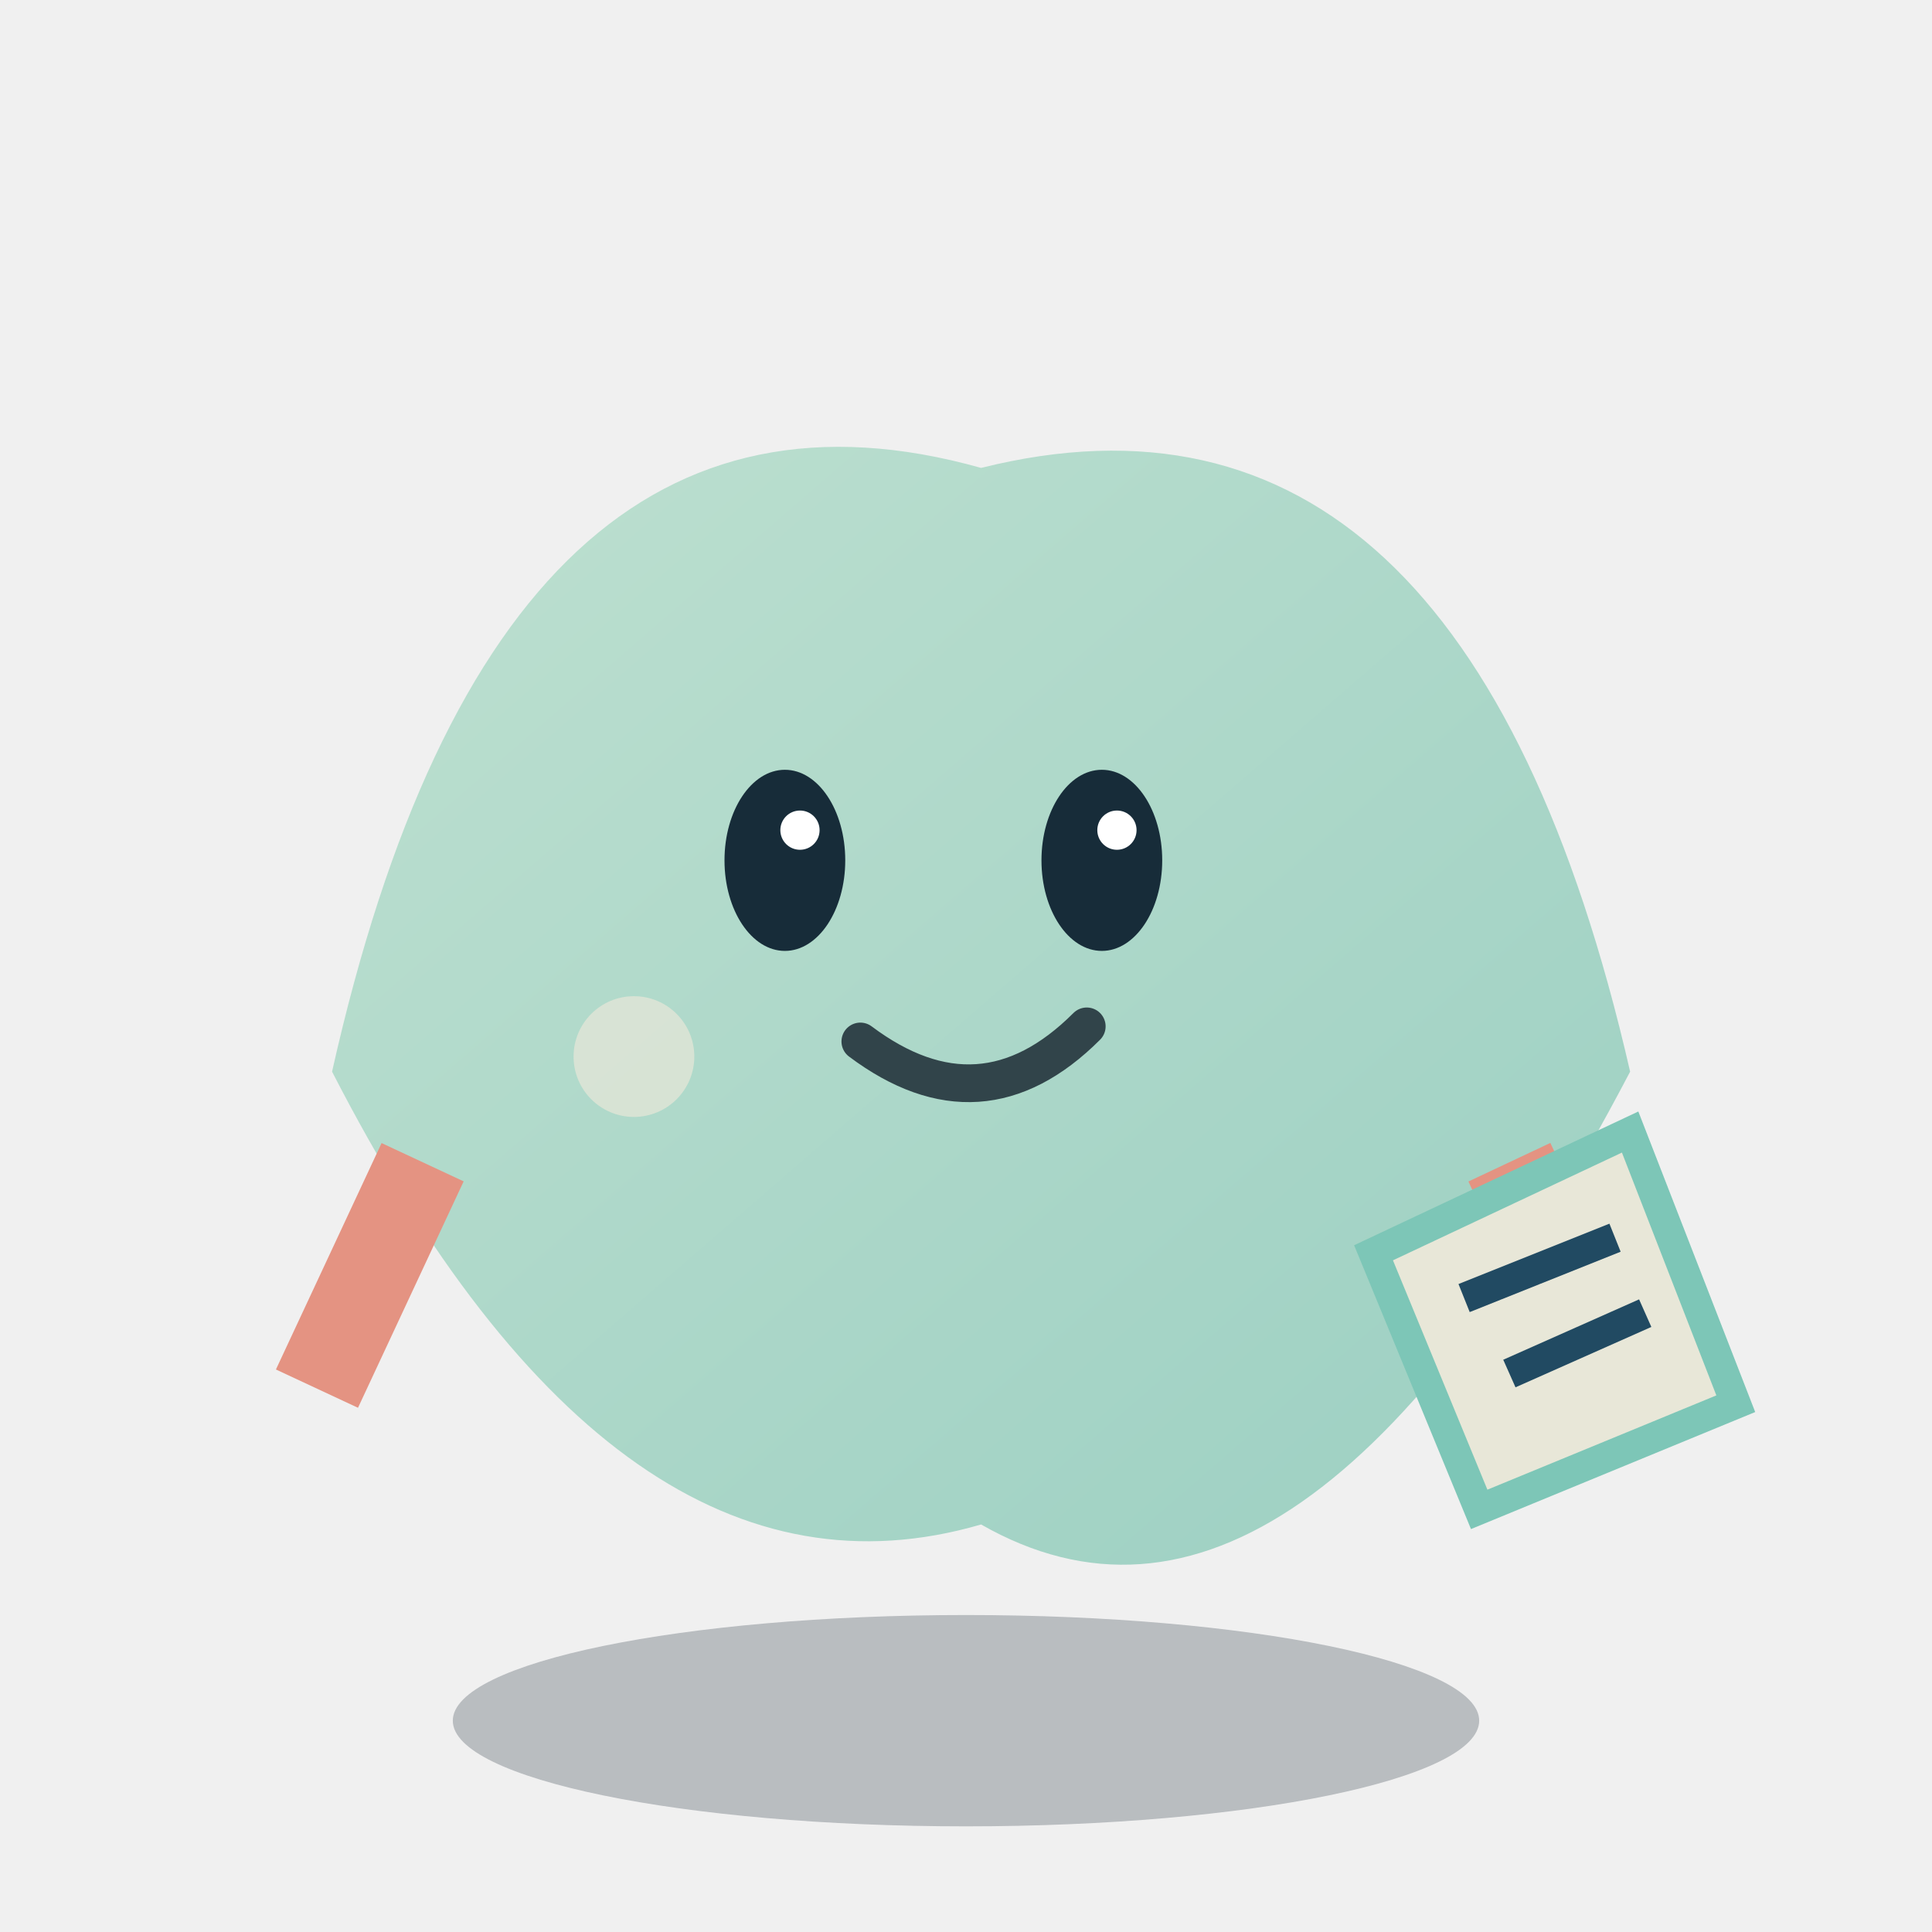
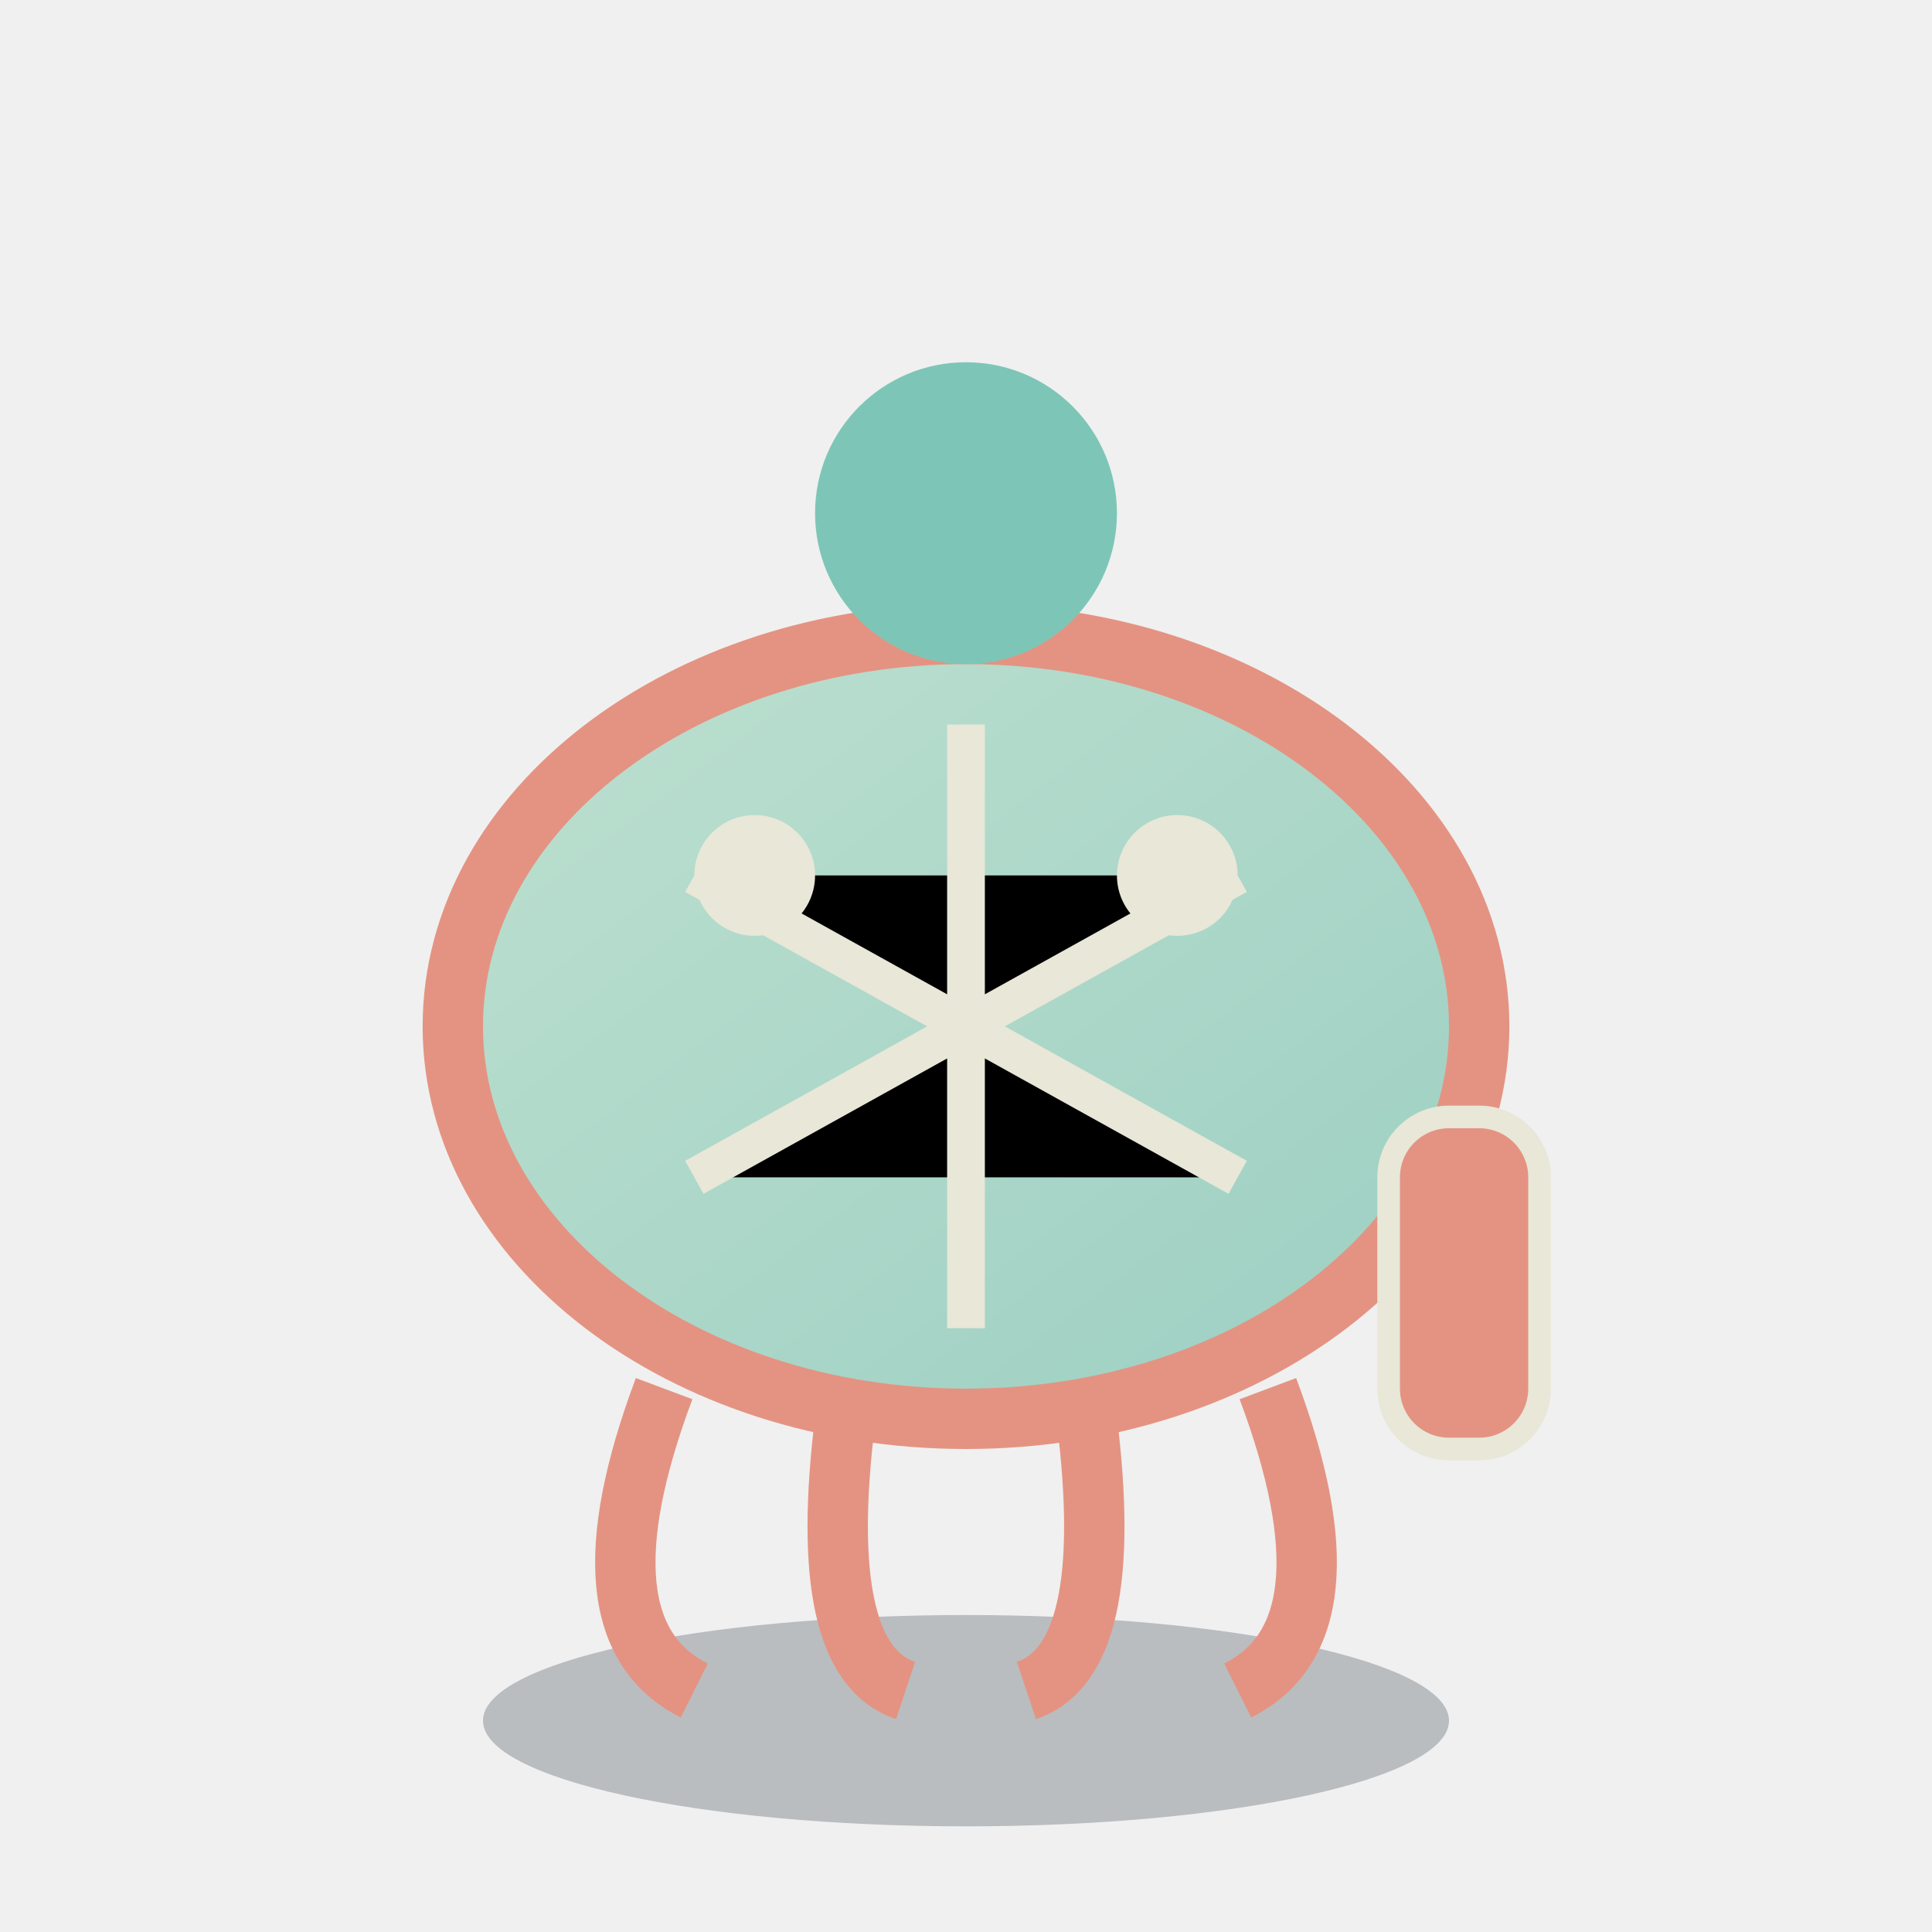
<svg xmlns="http://www.w3.org/2000/svg" width="128" height="128" viewBox="0 0 128 128">
  <defs>
    <linearGradient id="body5" x1="0" y1="0" x2="1" y2="1">
      <stop offset="0" stop-color="#bee0d0" />
      <stop offset="1" stop-color="#9bcfc2" />
    </linearGradient>
  </defs>
-   <ellipse cx="64" cy="114" rx="34" ry="7" fill="#091726" opacity=".24" />
+   <ellipse cx="64" cy="114" rx="32" ry="7" fill="#091726" opacity=".24" />
+   <path d="M44 92q-6 16 2 20M56 94q-2 16 4 18M72 94q2 16-4 18M84 92q6 16-2 20" fill="none" stroke="#E49382" stroke-width="4" />
  <g id="shape-5">
-     <path d="M22 71q11-49 43-40 32-8 43 40-22 42-43 30Q41 108 22 71z" fill="url(#body5)" />
-     <path d="M28 77l-7 15M100 77l8 17" stroke="#E49382" stroke-width="6" />
+     <ellipse cx="64" cy="68" rx="34" ry="26" fill="url(#body5)" stroke="#E49382" stroke-width="4" />
+     <path d="M64 48v40M46 58l18 10 18-10M46 78l18-10 18 10" stroke="#E8E7D8" stroke-width="2.5" />
+     <circle cx="64" cy="34" r="10" fill="#7DC6B7" />
  </g>
-   <ellipse cx="52" cy="57" rx="4" ry="6" fill="#172c39" />
-   <ellipse cx="73" cy="57" rx="4" ry="6" fill="#172c39" />
-   <circle cx="53" cy="55" r="1.3" fill="#fff" />
-   <circle cx="74" cy="55" r="1.3" fill="#fff" />
-   <path d="M57 69q8 6 15-1" fill="none" stroke="#31444a" stroke-width="2.5" stroke-linecap="round" />
-   <circle cx="42" cy="70" r="4" fill="#E8E7D8" opacity=".7" />
-   <path d="M91 83l17-8 7 18-17 7z" fill="#E8E7D8" stroke="#7DC6B7" stroke-width="2" />
-   <path d="M97 86l10-4m-7 9 9-4" stroke="#214A62" stroke-width="2" />
+   <circle cx="50" cy="58" r="4" fill="#E8E7D8" />
+   <circle cx="78" cy="58" r="4" fill="#E8E7D8" />
+   <rect x="92" y="74" width="10" height="22" rx="4" fill="#E49382" stroke="#E8E7D8" stroke-width="1.5" />
</svg>
